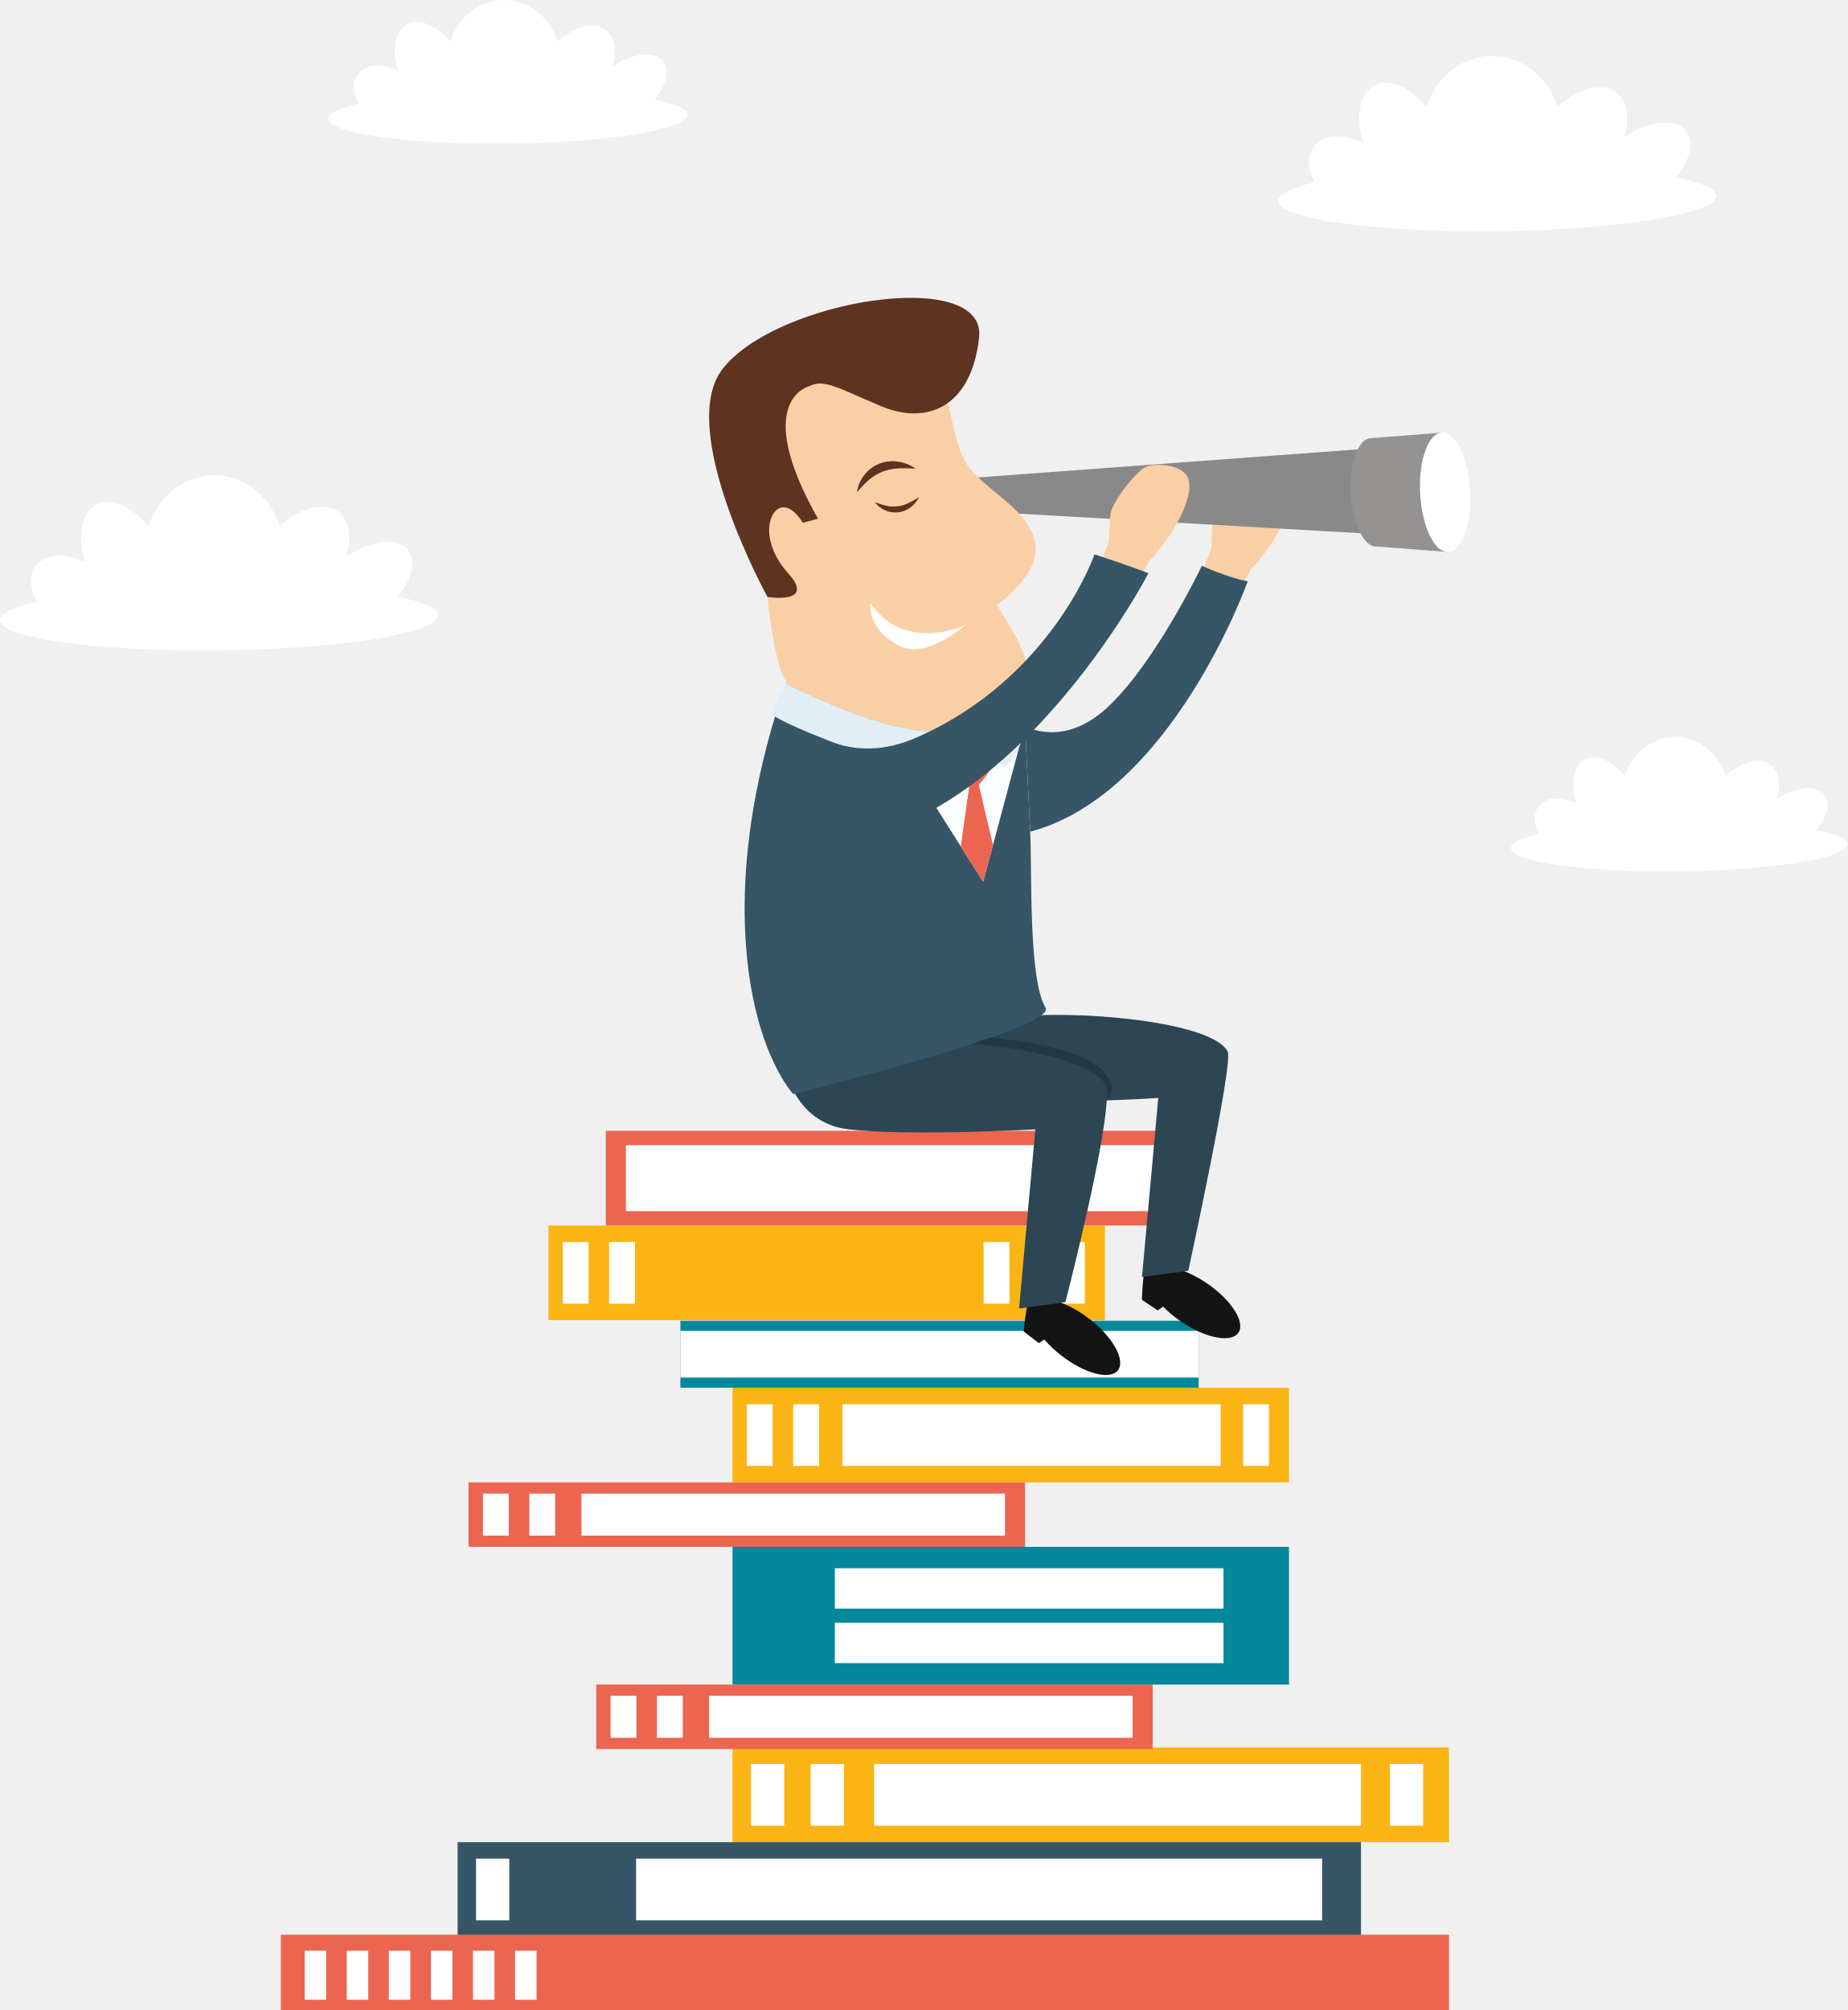
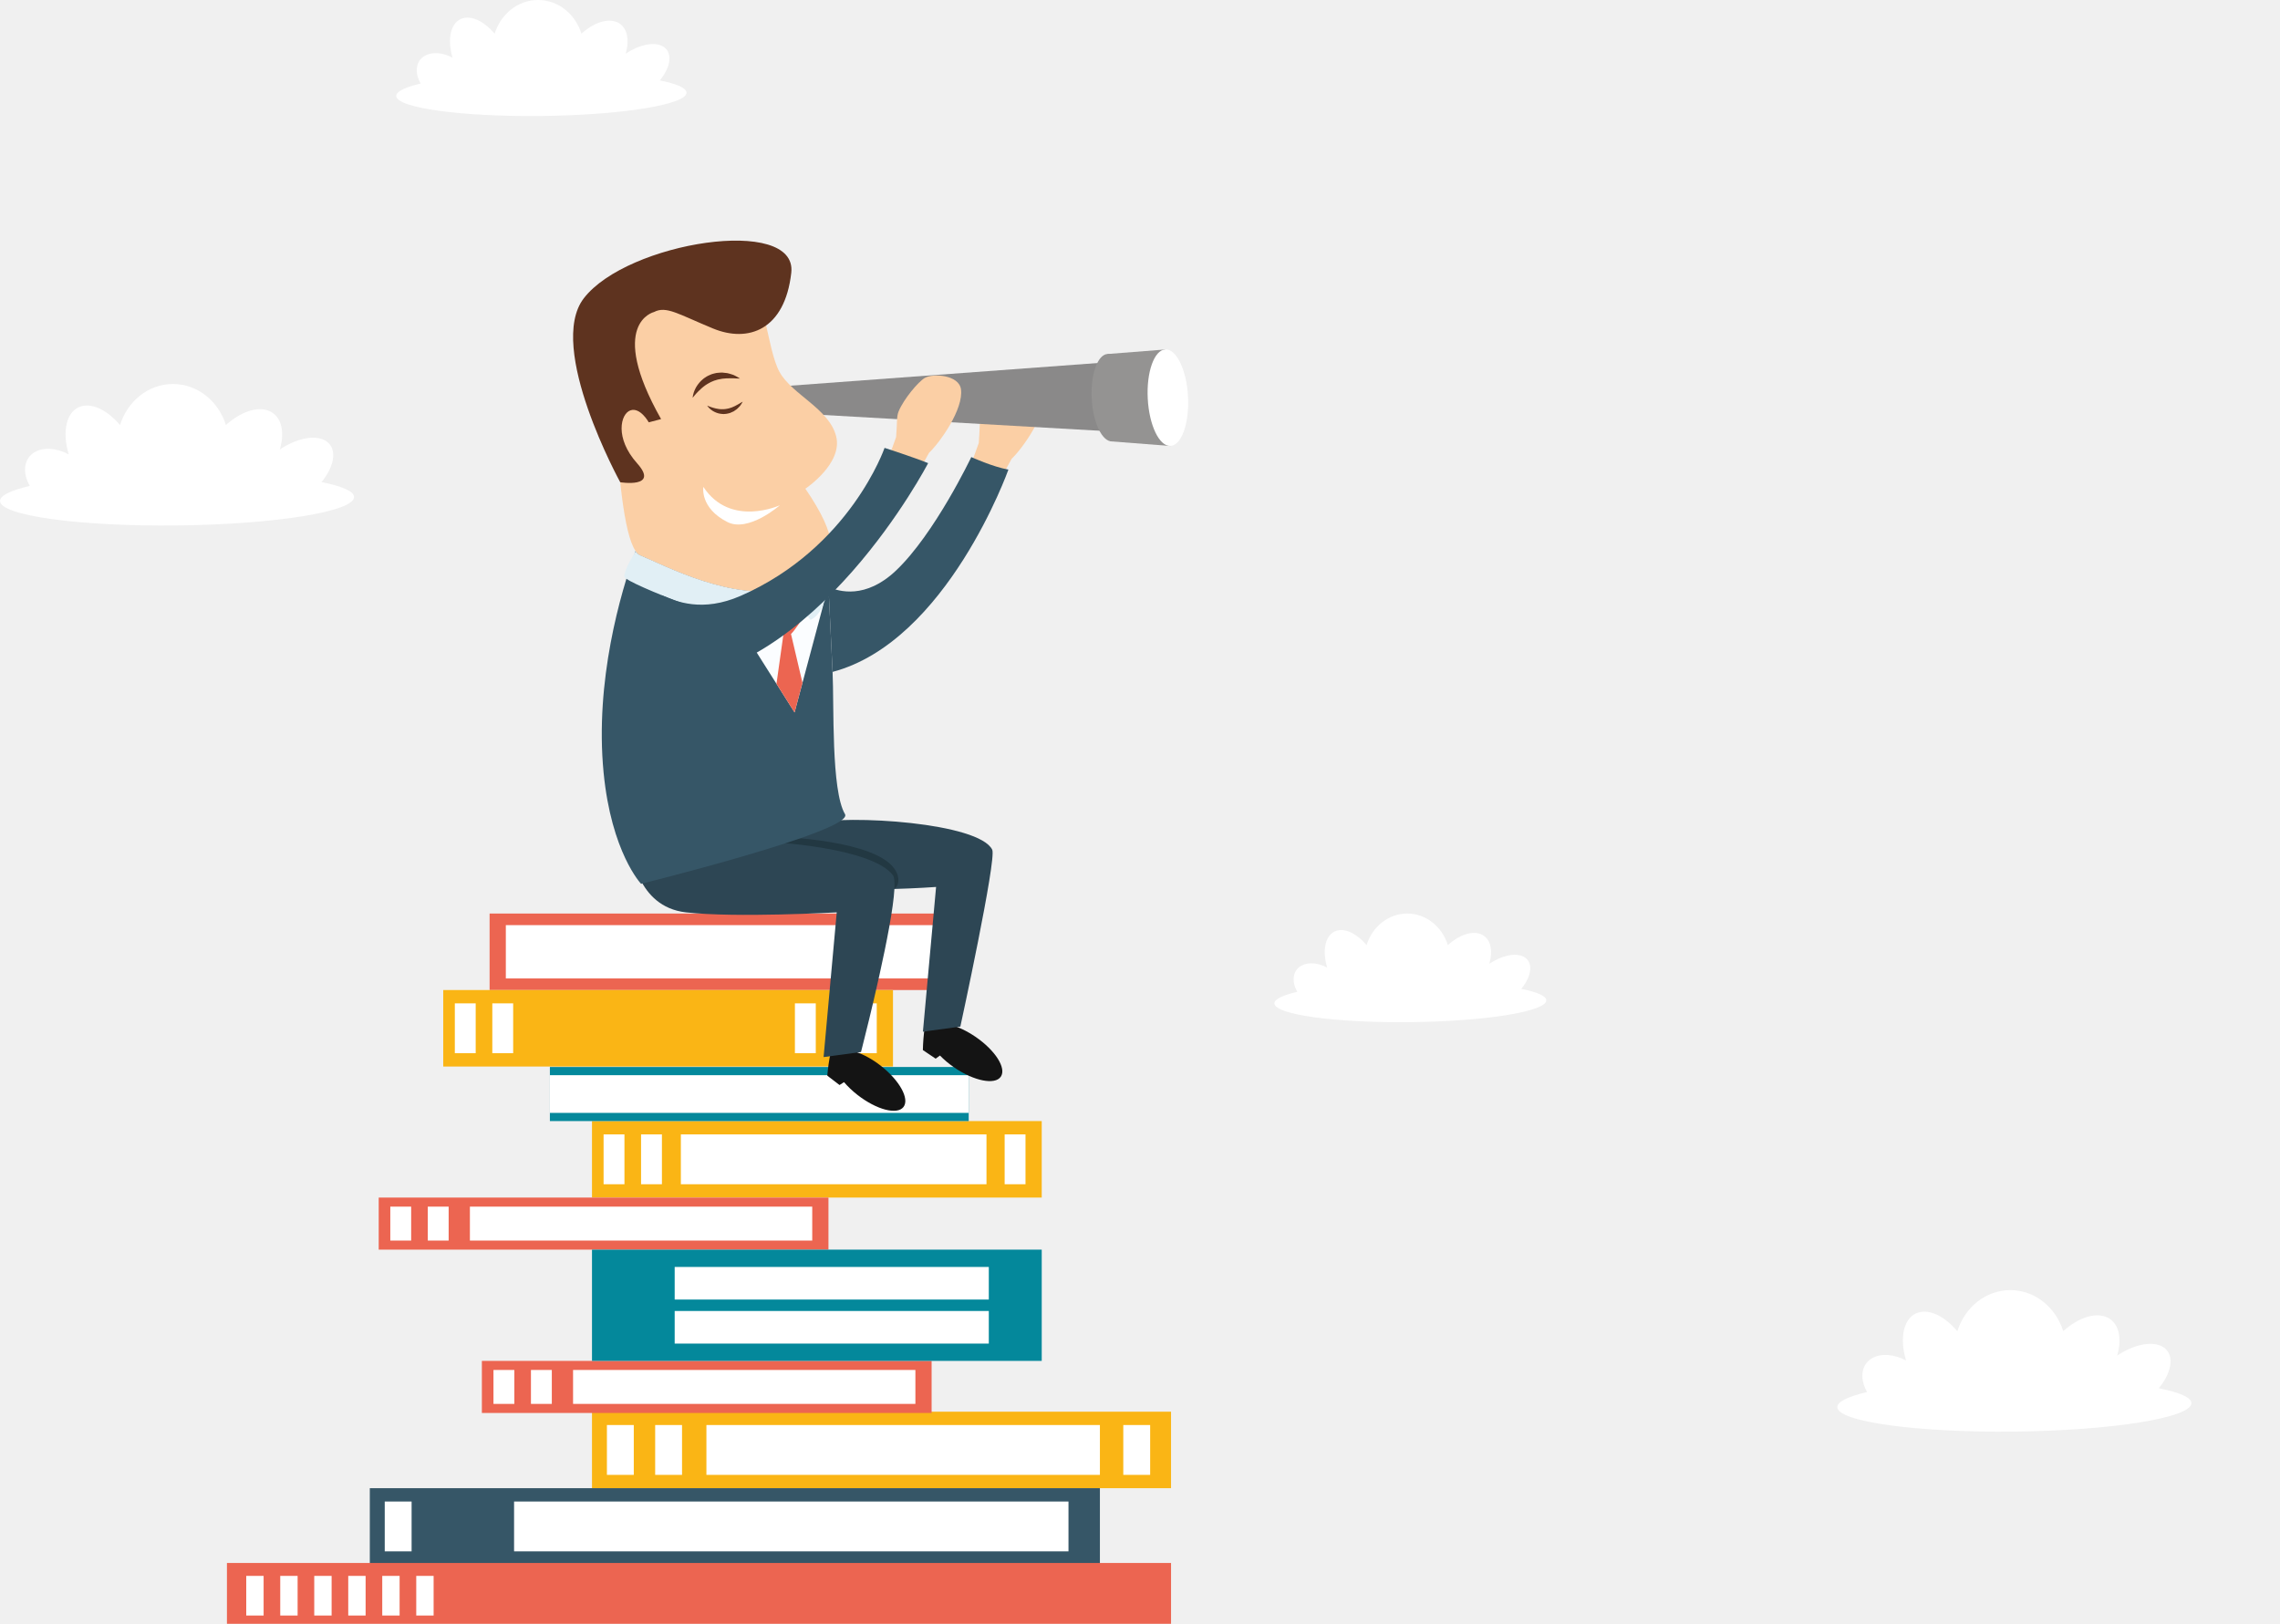
- <svg xmlns="http://www.w3.org/2000/svg" version="1.1" id="Layer_1" x="0px" y="0px" width="643.996px" height="700.56px" viewBox="0 0 643.996 700.56" enable-background="new 0 0 643.996 700.56" xml:space="preserve">
+ <svg xmlns="http://www.w3.org/2000/svg" version="1.1" id="Layer_1" x="0px" y="0px" width="983.498px" height="700.559px" viewBox="0 0 983.498 700.559" enable-background="new 0 0 983.498 700.559" xml:space="preserve">
  <g>
    <g>
      <g>
-         <rect x="211.196" y="394.132" fill="#EC6551" width="194" height="33" />
-         <rect x="218.196" y="399.131" fill="#FFFFFF" width="187" height="23.001" />
+         <rect x="211.196" y="394.131" fill="#EC6551" width="194" height="33" />
+         <rect x="218.196" y="399.131" fill="#FFFFFF" width="187" height="23" />
      </g>
      <g>
-         <rect x="191.196" y="427.132" fill="#FAB515" width="194" height="33" />
-         <rect x="196.196" y="432.882" fill="#FFFFFF" width="9" height="21.5" />
-         <rect x="369.195" y="432.882" fill="#FFFFFF" width="9" height="21.5" />
-         <rect x="342.892" y="432.882" fill="#FFFFFF" width="9" height="21.5" />
-         <rect x="212.362" y="432.882" fill="#FFFFFF" width="9" height="21.5" />
+         <rect x="191.196" y="427.131" fill="#FAB515" width="194" height="33" />
+         <rect x="196.196" y="432.881" fill="#FFFFFF" width="9" height="21.5" />
+         <rect x="369.195" y="432.881" fill="#FFFFFF" width="9" height="21.5" />
+         <rect x="342.892" y="432.881" fill="#FFFFFF" width="9" height="21.5" />
+         <rect x="212.362" y="432.881" fill="#FFFFFF" width="9" height="21.5" />
      </g>
      <g>
        <rect x="255.362" y="483.667" fill="#FAB515" width="194" height="33" />
        <rect x="260.362" y="489.417" fill="#FFFFFF" width="9" height="21.5" />
        <rect x="433.362" y="489.417" fill="#FFFFFF" width="9" height="21.5" />
        <rect x="293.696" y="489.417" fill="#FFFFFF" width="131.833" height="21.5" />
        <rect x="276.529" y="489.417" fill="#FFFFFF" width="9" height="21.5" />
      </g>
      <g>
-         <rect x="255.362" y="609.052" fill="#FAB515" width="249.78" height="33" />
-         <rect x="261.8" y="614.802" fill="#FFFFFF" width="11.588" height="21.5" />
-         <rect x="484.542" y="614.802" fill="#FFFFFF" width="11.588" height="21.5" />
-         <rect x="304.718" y="614.802" fill="#FFFFFF" width="169.739" height="21.5" />
-         <rect x="282.615" y="614.802" fill="#FFFFFF" width="11.588" height="21.5" />
+         <rect x="255.362" y="609.051" fill="#FAB515" width="249.78" height="33" />
+         <rect x="261.8" y="614.801" fill="#FFFFFF" width="11.588" height="21.5" />
+         <rect x="484.542" y="614.801" fill="#FFFFFF" width="11.588" height="21.5" />
+         <rect x="304.718" y="614.801" fill="#FFFFFF" width="169.739" height="21.5" />
+         <rect x="282.615" y="614.801" fill="#FFFFFF" width="11.588" height="21.5" />
      </g>
      <g>
-         <rect x="159.521" y="642.052" fill="#365667" width="314.936" height="33" />
-         <rect x="165.959" y="647.802" fill="#FFFFFF" width="11.588" height="21.5" />
-         <rect x="221.751" y="647.802" fill="#FFFFFF" width="239.149" height="21.5" />
+         <rect x="159.521" y="642.051" fill="#365667" width="314.936" height="33" />
+         <rect x="165.959" y="647.801" fill="#FFFFFF" width="11.588" height="21.5" />
+         <rect x="221.751" y="647.801" fill="#FFFFFF" width="239.149" height="21.5" />
      </g>
      <g>
-         <rect x="97.895" y="674.314" fill="#EC6551" width="407.248" height="26.245" />
-         <rect x="106.219" y="679.888" fill="#FFFFFF" width="7.492" height="17.099" />
-         <rect x="120.885" y="679.888" fill="#FFFFFF" width="7.492" height="17.099" />
-         <rect x="135.552" y="679.888" fill="#FFFFFF" width="7.492" height="17.099" />
-         <rect x="150.218" y="679.888" fill="#FFFFFF" width="7.492" height="17.099" />
-         <rect x="164.885" y="679.888" fill="#FFFFFF" width="7.492" height="17.099" />
-         <rect x="179.551" y="679.888" fill="#FFFFFF" width="7.492" height="17.099" />
+         <rect x="97.895" y="674.315" fill="#EC6551" width="407.248" height="26.244" />
+         <rect x="106.219" y="679.887" fill="#FFFFFF" width="7.492" height="17.1" />
+         <rect x="120.885" y="679.887" fill="#FFFFFF" width="7.492" height="17.1" />
+         <rect x="135.552" y="679.887" fill="#FFFFFF" width="7.492" height="17.1" />
+         <rect x="150.218" y="679.887" fill="#FFFFFF" width="7.492" height="17.1" />
+         <rect x="164.885" y="679.887" fill="#FFFFFF" width="7.492" height="17.1" />
+         <rect x="179.551" y="679.887" fill="#FFFFFF" width="7.492" height="17.1" />
      </g>
      <g>
-         <rect x="163.362" y="516.667" fill="#EC6551" width="194" height="22.466" />
+         <rect x="163.362" y="516.667" fill="#EC6551" width="194" height="22.467" />
        <rect x="168.362" y="520.581" fill="#FFFFFF" width="9" height="14.637" />
-         <rect x="202.696" y="520.581" fill="#FFFFFF" width="147.666" height="14.637" />
+         <rect x="202.696" y="520.581" fill="#FFFFFF" width="147.667" height="14.637" />
        <rect x="184.529" y="520.581" fill="#FFFFFF" width="9" height="14.637" />
      </g>
      <g>
-         <rect x="207.862" y="587.132" fill="#EC6551" width="194" height="22.466" />
-         <rect x="212.862" y="591.046" fill="#FFFFFF" width="9" height="14.637" />
-         <rect x="247.196" y="591.046" fill="#FFFFFF" width="147.666" height="14.637" />
-         <rect x="229.029" y="591.046" fill="#FFFFFF" width="9" height="14.637" />
+         <rect x="207.862" y="587.131" fill="#EC6551" width="194" height="22.467" />
+         <rect x="212.862" y="591.045" fill="#FFFFFF" width="9" height="14.637" />
+         <rect x="247.196" y="591.045" fill="#FFFFFF" width="147.667" height="14.637" />
+         <rect x="229.029" y="591.045" fill="#FFFFFF" width="9" height="14.637" />
      </g>
      <g>
        <rect x="237.196" y="460.333" fill="#04889B" width="180.667" height="23.334" />
        <rect x="237.196" y="463.868" fill="#FFFFFF" width="180.667" height="16.264" />
      </g>
      <g>
-         <rect x="255.362" y="539.133" fill="#04889B" width="194" height="47.999" />
-         <rect x="291.029" y="546.603" fill="#FFFFFF" width="135.499" height="14.06" />
-         <rect x="291.029" y="565.603" fill="#FFFFFF" width="135.499" height="14.06" />
+         <rect x="255.362" y="539.133" fill="#04889B" width="194" height="47.998" />
+         <rect x="291.029" y="546.604" fill="#FFFFFF" width="135.5" height="14.059" />
+         <rect x="291.029" y="565.604" fill="#FFFFFF" width="135.5" height="14.059" />
      </g>
    </g>
    <g>
-       <path fill="#FBCFA5" d="M450.185,170.472c-0.875-6.247-12.096-6.945-15.625-4.875c-2.74,1.607-8.985,8.93-11.267,14.416    c-0.948,2.28-0.544,4.655-1.095,11.133l-2.514,6.951l12.151,8.087l4.558-8.253C441.262,193.251,451.371,178.94,450.185,170.472z" />
-       <path fill="#365667" d="M434.982,202.609c0,0-26.4,74.16-75.84,87.271c-0.721-15.091-1.432-29.751-1.771-36.681    c4.451,2.061,16.012,5.381,29.102-7.02c16.779-15.9,32.5-48.98,32.5-48.98S428.133,201.379,434.982,202.609z" />
+       <path fill="#FBCFA5" d="M450.185,170.472c-0.875-6.247-12.096-6.945-15.625-4.875c-2.739,1.607-8.984,8.93-11.267,14.416    c-0.948,2.28-0.544,4.655-1.095,11.133l-2.515,6.951l12.151,8.087l4.558-8.253C441.262,193.251,451.371,178.94,450.185,170.472z" />
+       <path fill="#365667" d="M434.982,202.609c0,0-26.4,74.16-75.841,87.271c-0.721-15.091-1.432-29.751-1.771-36.681    c4.451,2.061,16.012,5.381,29.102-7.02c16.779-15.9,32.5-48.98,32.5-48.98S428.133,201.379,434.982,202.609z" />
      <g>
        <polygon fill="#8A8989" points="333.891,177.81 506.061,187.661 503.99,154.366 332.497,167.019    " />
-         <ellipse transform="matrix(0.9986 -0.0532 0.0532 0.9986 -8.4452 25.6954)" fill="#949392" cx="478.78" cy="171.594" rx="7.885" ry="18.895" />
+         <ellipse transform="matrix(-0.0532 -0.9986 0.9986 -0.0532 332.9336 658.8225)" fill="#949392" cx="478.793" cy="171.578" rx="18.895" ry="7.885" />
        <polygon fill="#949392" points="477.775,152.727 502.654,150.781 504.871,192.409 478.938,190.399    " />
-         <ellipse transform="matrix(0.9986 -0.0532 0.0532 0.9986 -8.4092 27.021)" fill="#FFFFFF" cx="503.762" cy="171.595" rx="8.699" ry="20.844" />
+         <ellipse transform="matrix(-0.0532 -0.9986 0.9986 -0.0532 359.2441 683.7667)" fill="#FFFFFF" cx="503.777" cy="171.576" rx="20.844" ry="8.698" />
      </g>
-       <path fill="#141414" d="M410.554,439.417c0,0-1.393,0.064-0.555,2.7c3.291,0.892,7.057,2.646,10.747,5.165    c8.563,5.842,13.473,13.554,10.966,17.226c-2.503,3.673-11.476,1.912-20.036-3.928c-2.388-1.629-4.479-3.403-6.216-5.195    l-1.857,1.356l-5.517-3.707c0,0,0.229-14.964,3.482-16.848L410.554,439.417z" />
-       <path fill="#141414" d="M370.146,451.25c0,0-1.394-0.021-0.721,2.661c3.23,1.093,6.881,3.075,10.41,5.815    c8.188,6.357,12.613,14.357,9.886,17.868c-2.725,3.512-11.571,1.203-19.757-5.153c-2.283-1.772-4.261-3.672-5.885-5.567    l-1.938,1.24l-5.278-4.04c0,0,1.15-14.921,4.512-16.602L370.146,451.25z" />
-       <path fill="#2D4654" d="M385.811,383.54c-0.86,16.399-11.65,59.51-13.97,68.619c-0.28,1.11-0.44,1.71-0.44,1.71l-16.14,2.19    l5.67-62.44c0,0-43.5,2.44-65.03,0c-21.54-2.439-23.33-26.729-23.33-26.729l8.63,2.08l46.33-5.87c6.62,0,48.561,2.69,57.62,14.46    C385.79,378.39,385.971,380.51,385.811,383.54z" />
-       <path fill="#2D4654" d="M428.008,366.598c-5.607-11.538-61.156-15.365-79.596-11.288l-29.028,3.288c0,0,8.307,21.617,29.84,24.059    c21.532,2.441,54.564,0,54.564,0l-5.677,62.441l16.145-2.191C414.256,442.906,429.97,370.635,428.008,366.598z" />
-       <path fill="#223842" d="M385.811,383.54c0.16-3.03-0.021-5.15-0.66-5.98c-9.06-11.77-51-14.46-57.62-14.46l3.96-2.19    c6.62,0,46.021,1.69,54.37,13.98C388.46,378.71,387.7,382.05,385.811,383.54z" />
-       <path fill="#365667" d="M276.53,381.31c0,0-12.83-13.5-16.17-48.08c-3.81-39.54,7.32-77.45,13.81-95.5    c0.02,0.04,0.05,0.08,0.08,0.12l0.01,0.01c0.59,0.83,1.21,1.4,1.88,1.67c9.84,4.02,41.02,20.74,64.189,14.06    c0.021,0,0.03,0,0.04-0.02c0.521-0.15,1.03-0.31,1.54-0.48c9.11-1.58,15.26-4.05,15.26-4.05s0.07,1.52,0.2,4.16    c0.34,6.93,1.05,21.59,1.771,36.68c0.68,14.161-0.681,51.2,5.359,61.371C368.75,358.409,276.53,381.31,276.53,381.31z" />
+       <path fill="#141414" d="M410.554,439.417c0,0-1.393,0.064-0.555,2.701c3.291,0.891,7.057,2.645,10.747,5.164    c8.563,5.842,13.473,13.555,10.966,17.227c-2.503,3.672-11.476,1.912-20.036-3.928c-2.388-1.629-4.479-3.404-6.216-5.195    l-1.857,1.355l-5.517-3.707c0,0,0.229-14.963,3.482-16.848L410.554,439.417z" />
+       <path fill="#141414" d="M370.146,451.25c0,0-1.395-0.021-0.722,2.66c3.23,1.094,6.881,3.076,10.41,5.814    c8.188,6.357,12.613,14.357,9.886,17.869c-2.725,3.512-11.57,1.203-19.757-5.152c-2.283-1.773-4.261-3.672-5.885-5.568    l-1.938,1.24l-5.277-4.039c0,0,1.149-14.922,4.512-16.604L370.146,451.25z" />
+       <path fill="#2D4654" d="M385.811,383.54c-0.859,16.4-11.649,59.51-13.97,68.619c-0.28,1.109-0.439,1.711-0.439,1.711    l-16.141,2.189l5.67-62.439c0,0-43.5,2.439-65.03,0c-21.54-2.439-23.33-26.729-23.33-26.729l8.63,2.079l46.33-5.869    c6.62,0,48.561,2.689,57.62,14.46C385.79,378.39,385.971,380.51,385.811,383.54z" />
+       <path fill="#2D4654" d="M428.008,366.598c-5.606-11.538-61.156-15.365-79.596-11.288l-29.028,3.288c0,0,8.308,21.617,29.84,24.059    s54.564,0,54.564,0l-5.677,62.441l16.145-2.191C414.256,442.907,429.97,370.635,428.008,366.598z" />
+       <path fill="#223842" d="M385.811,383.54c0.16-3.029-0.021-5.149-0.659-5.979c-9.061-11.771-51-14.46-57.62-14.46l3.96-2.189    c6.62,0,46.021,1.689,54.37,13.979C388.46,378.709,387.7,382.049,385.811,383.54z" />
+       <path fill="#365667" d="M276.53,381.31c0,0-12.83-13.5-16.17-48.08c-3.81-39.54,7.32-77.45,13.81-95.5    c0.02,0.04,0.05,0.08,0.08,0.12l0.01,0.01c0.59,0.83,1.21,1.4,1.88,1.67c9.84,4.02,41.02,20.74,64.189,14.06    c0.021,0,0.03,0,0.04-0.02c0.521-0.15,1.03-0.31,1.54-0.48c9.109-1.58,15.26-4.05,15.26-4.05s0.07,1.52,0.2,4.16    c0.34,6.93,1.05,21.59,1.771,36.68c0.681,14.161-0.681,51.2,5.359,61.371C368.75,358.409,276.53,381.31,276.53,381.31z" />
      <polygon fill="#FBFDFF" points="355.256,260.533 346.156,294.583 342.746,307.373 334.945,295.022 315.067,263.573   " />
-       <path fill="#EC6551" d="M341.211,273.539l4.941,21.04l-3.41,12.791l-7.801-12.351l3-21.359c-2.52-1.951-6.359-6.57-8.07-8.69    c0.941-0.97,2-2.06,3.07-3.16c3.109-3.16,6.301-6.351,6.85-6.601c2,2.32,5.381,6.57,7.602,9.4    C345.701,267.68,343.031,271.689,341.211,273.539z" />
-       <path fill="#E1EFF5" d="M340.688,253.788c-0.469,0.381-2.746,4.276-4.953,8.122c-0.756,1.336-1.504,2.659-2.168,3.835    c-1.336,2.356-2.311,4.12-2.311,4.12c-10.807,1.799-61.195-18.333-61.87-20.906c-0.676-2.583,4.86-11.105,4.86-11.105l0.012,0.007    c0.589,0.829,1.214,1.398,1.884,1.668c9.84,4.016,41.02,20.736,64.184,14.064c0.045,0.009,0.09,0.028,0.135,0.038    c0.014,0.016,0.037,0.021,0.051,0.038C340.572,253.705,340.627,253.753,340.688,253.788z" />
-       <path fill="#E1EFF5" d="M339.842,255.18c-0.01,0-0.029,0.01-0.051,0.029c-0.059-0.069-0.119-0.14-0.18-0.209    C339.791,255.109,339.871,255.18,339.842,255.18z" />
-       <path fill="#E1EFF5" d="M357.281,248.959v2.381c0,2.67-1.75,13.55-7.67,16.09c0,0-0.91-1.16-2.219-2.82    c-2.221-2.83-5.602-7.08-7.602-9.4c0.021-0.02,0.041-0.029,0.051-0.029c0.02,0-0.02-0.04-0.109-0.12    c-0.021,0-0.041-0.01-0.061-0.021c-0.02-0.02-0.041-0.029-0.061-0.039c-0.029-0.03-0.049-0.061-0.07-0.08    c6.102-0.141,12.08-1.881,17.631-5.881C357.211,249.01,357.242,248.99,357.281,248.959z" />
-       <path fill="#E1EFF5" d="M339.842,255.18c-0.01,0-0.029,0.01-0.051,0.029c-0.059-0.069-0.119-0.14-0.18-0.209    C339.791,255.109,339.871,255.18,339.842,255.18z" />
-       <path fill="#FBCFA5" d="M347.4,210.839c14.89,21.69,11.59,28.81,8.62,32.47c-0.03,0.04-0.05,0.06-0.08,0.1    c-3.97,4.81-8.76,7.9-14.03,9.68c-0.51,0.17-1.02,0.33-1.54,0.48c-0.01,0.02-0.02,0.02-0.04,0.02    c-23.17,6.68-54.35-10.04-64.189-14.06c-0.67-0.27-1.29-0.84-1.88-1.67l-0.01-0.01c-0.03-0.04-0.06-0.08-0.08-0.12    c-10.32-14.89-9.81-109.02-9.81-109.02c1.4-10.44,50.91-7.91,58.27-5.45c7.37,2.46,8.26,27.56,13.65,37.26    c5.38,9.7,21.26,15.75,24.37,27.6S347.4,210.839,347.4,210.839z" />
-       <path fill="#5E331F" d="M285.164,180.812l-5.32,1.394c0,0-3.633-6.628-7.901-5.166c-4.269,1.465-6.858,11.964,2.888,22.849    c9.745,10.885-7.285,8.167-7.285,8.167s-31.973-58.15-15.743-79.332c18.652-24.342,92.311-35.901,89.521-11.048    c-2.789,24.852-18.682,30.264-33.75,24.048c-15.069-6.214-20.163-9.877-25.468-7.107    C282.106,134.617,261.732,139.4,285.164,180.812z" />
+       <path fill="#EC6551" d="M341.211,273.539l4.941,21.04l-3.41,12.791l-7.801-12.351l3-21.359c-2.521-1.951-6.359-6.57-8.07-8.69    c0.941-0.97,2-2.06,3.07-3.16c3.108-3.16,6.301-6.351,6.85-6.601c2,2.32,5.381,6.57,7.602,9.4    C345.701,267.68,343.031,271.689,341.211,273.539z" />
+       <path fill="#E1EFF5" d="M340.688,253.788c-0.469,0.381-2.745,4.276-4.952,8.122c-0.757,1.336-1.504,2.659-2.168,3.835    c-1.336,2.356-2.312,4.12-2.312,4.12c-10.807,1.799-61.195-18.333-61.87-20.906c-0.676-2.583,4.86-11.105,4.86-11.105l0.012,0.007    c0.589,0.829,1.214,1.398,1.884,1.668c9.84,4.016,41.02,20.736,64.184,14.064c0.045,0.009,0.09,0.028,0.135,0.038    c0.014,0.016,0.037,0.021,0.051,0.038C340.572,253.705,340.627,253.753,340.688,253.788z" />
+       <path fill="#E1EFF5" d="M339.842,255.18c-0.01,0-0.028,0.01-0.051,0.029c-0.059-0.069-0.119-0.14-0.18-0.209    C339.791,255.109,339.871,255.18,339.842,255.18z" />
+       <path fill="#E1EFF5" d="M357.281,248.959v2.381c0,2.67-1.75,13.55-7.67,16.09c0,0-0.91-1.16-2.22-2.82    c-2.221-2.83-5.602-7.08-7.602-9.4c0.021-0.02,0.041-0.029,0.051-0.029c0.021,0-0.02-0.04-0.108-0.12    c-0.021,0-0.041-0.01-0.062-0.021c-0.02-0.02-0.041-0.029-0.061-0.039c-0.029-0.03-0.05-0.061-0.07-0.08    c6.102-0.141,12.08-1.881,17.631-5.881C357.211,249.01,357.242,248.99,357.281,248.959z" />
+       <path fill="#E1EFF5" d="M339.842,255.18c-0.01,0-0.028,0.01-0.051,0.029c-0.059-0.069-0.119-0.14-0.18-0.209    C339.791,255.109,339.871,255.18,339.842,255.18z" />
+       <path fill="#FBCFA5" d="M347.4,210.839c14.89,21.69,11.59,28.81,8.619,32.47c-0.029,0.04-0.05,0.06-0.079,0.1    c-3.971,4.81-8.761,7.9-14.03,9.68c-0.51,0.17-1.021,0.33-1.54,0.48c-0.01,0.02-0.021,0.02-0.04,0.02    c-23.17,6.68-54.35-10.04-64.189-14.06c-0.67-0.27-1.29-0.84-1.88-1.67l-0.01-0.01c-0.03-0.04-0.06-0.08-0.08-0.12    c-10.32-14.89-9.81-109.02-9.81-109.02c1.4-10.44,50.911-7.91,58.27-5.45c7.37,2.46,8.26,27.56,13.65,37.26    c5.38,9.7,21.26,15.75,24.37,27.6C363.761,199.969,347.4,210.839,347.4,210.839z" />
+       <path fill="#5E331F" d="M285.164,180.812l-5.32,1.394c0,0-3.633-6.628-7.901-5.166c-4.269,1.465-6.858,11.964,2.888,22.849    c9.745,10.885-7.285,8.167-7.285,8.167s-31.973-58.15-15.743-79.332c18.652-24.342,92.312-35.901,89.521-11.048    c-2.789,24.852-18.683,30.264-33.75,24.048c-15.069-6.214-20.163-9.877-25.468-7.107    C282.106,134.617,261.732,139.4,285.164,180.812z" />
      <path fill="#FFFFFF" d="M303.4,210.06c0,0-1.603,9.088,10.375,15.159c9.125,4.625,22.639-7.246,22.639-7.246    S315.067,227.81,303.4,210.06z" />
-       <path fill="#5E331F" d="M298.795,171.606c0,0,0-0.409,0.151-1.099c0.064-0.35,0.183-0.76,0.333-1.233    c0.181-0.454,0.346-1.002,0.643-1.538c0.138-0.272,0.287-0.558,0.451-0.849c0.186-0.277,0.376-0.565,0.571-0.862    c0.4-0.589,0.912-1.154,1.458-1.722c0.588-0.525,1.187-1.1,1.916-1.523c0.36-0.214,0.693-0.489,1.088-0.653l1.172-0.525    c0.786-0.343,1.641-0.483,2.45-0.693c0.828-0.106,1.65-0.148,2.434-0.181c0.782,0.065,1.531,0.152,2.231,0.245    c0.695,0.129,1.326,0.357,1.906,0.529c0.288,0.095,0.563,0.188,0.824,0.276c0.257,0.101,0.487,0.237,0.708,0.343    c0.439,0.216,0.811,0.433,1.116,0.605c0.606,0.347,0.932,0.576,0.932,0.576s-0.416,0.017-1.104-0.005    c-0.343-0.013-0.758-0.02-1.221-0.061c-0.46-0.056-0.987-0.038-1.551-0.021c-0.56,0.02-1.159-0.024-1.781,0.01    c-0.623,0.066-1.269,0.125-1.932,0.161c-0.641,0.121-1.305,0.247-1.979,0.375c-0.324,0.103-0.646,0.212-0.975,0.303    c-0.329,0.093-0.664,0.171-0.967,0.333c-0.63,0.26-1.265,0.511-1.843,0.867c-0.613,0.293-1.145,0.706-1.702,1.057    c-0.516,0.402-1.045,0.781-1.499,1.199c-0.468,0.408-0.906,0.809-1.289,1.212c-0.41,0.381-0.736,0.778-1.067,1.11    c-0.285,0.358-0.585,0.653-0.789,0.921C299.042,171.282,298.795,171.606,298.795,171.606z" />
-       <path fill="#5E331F" d="M305.04,174.984c0,0,0.136,0.252,0.46,0.628c0.156,0.193,0.366,0.406,0.617,0.648    c0.264,0.22,0.547,0.503,0.911,0.733c0.176,0.123,0.362,0.248,0.561,0.373c0.206,0.109,0.421,0.224,0.64,0.34    c0.443,0.23,0.948,0.407,1.475,0.575c0.538,0.128,1.098,0.282,1.688,0.3c0.295,0.012,0.592,0.07,0.891,0.04l0.899-0.068    c0.598-0.052,1.172-0.25,1.74-0.391c0.545-0.211,1.067-0.459,1.562-0.702c0.458-0.301,0.894-0.604,1.292-0.896    c0.387-0.311,0.699-0.663,1-0.962c0.147-0.155,0.284-0.304,0.417-0.445c0.124-0.147,0.219-0.309,0.321-0.449    c0.198-0.28,0.354-0.537,0.485-0.745c0.258-0.417,0.381-0.667,0.381-0.667s-0.261,0.129-0.678,0.373    c-0.207,0.122-0.46,0.266-0.732,0.444c-0.264,0.188-0.596,0.353-0.949,0.531c-0.353,0.175-0.707,0.403-1.104,0.588    c-0.405,0.167-0.822,0.347-1.242,0.546c-0.436,0.14-0.888,0.283-1.346,0.431c-0.234,0.044-0.469,0.084-0.701,0.139    c-0.233,0.053-0.467,0.116-0.708,0.118c-0.477,0.05-0.951,0.108-1.425,0.081c-0.478,0.024-0.942-0.052-1.403-0.084    c-0.452-0.075-0.905-0.131-1.325-0.238c-0.424-0.096-0.829-0.197-1.2-0.317c-0.379-0.098-0.713-0.234-1.027-0.328    c-0.295-0.125-0.579-0.207-0.794-0.304C305.3,175.103,305.04,174.984,305.04,174.984z" />
-       <path fill="#FBCFA5" d="M414.525,167.935c-0.875-6.247-12.096-6.945-15.625-4.875c-2.74,1.607-8.985,8.93-11.267,14.416    c-0.948,2.28-0.544,4.655-1.095,11.133l-2.514,6.951l12.151,8.087l4.558-8.253C405.603,190.714,415.712,176.403,414.525,167.935z" />
-       <path fill="#365667" d="M400.359,199.81c0,0-48.332,93.051-116.524,94.44c2.379-14.919,0.482-30.625,1.565-37.479    c6.248,2.796,17.602,7.52,34.118,0.285c47.175-20.666,62.049-63.83,62.049-63.83S393.906,197.206,400.359,199.81z" />
+       <path fill="#5E331F" d="M298.795,171.606c0,0,0-0.409,0.151-1.099c0.064-0.35,0.183-0.76,0.333-1.233    c0.181-0.454,0.346-1.002,0.643-1.538c0.138-0.272,0.287-0.558,0.451-0.849c0.186-0.277,0.376-0.565,0.571-0.862    c0.4-0.589,0.912-1.154,1.458-1.722c0.588-0.525,1.187-1.1,1.916-1.522c0.36-0.214,0.693-0.489,1.088-0.653l1.172-0.525    c0.786-0.343,1.641-0.483,2.45-0.693c0.828-0.106,1.649-0.148,2.434-0.181c0.782,0.065,1.531,0.152,2.231,0.245    c0.694,0.129,1.325,0.357,1.905,0.529c0.288,0.095,0.563,0.188,0.824,0.276c0.257,0.101,0.487,0.237,0.708,0.343    c0.439,0.216,0.812,0.433,1.116,0.605c0.606,0.347,0.932,0.576,0.932,0.576s-0.416,0.017-1.104-0.005    c-0.343-0.013-0.758-0.02-1.221-0.061c-0.46-0.056-0.987-0.038-1.552-0.021c-0.56,0.02-1.158-0.024-1.78,0.01    c-0.623,0.066-1.27,0.125-1.933,0.161c-0.641,0.121-1.305,0.247-1.979,0.375c-0.324,0.104-0.646,0.212-0.976,0.303    c-0.329,0.093-0.664,0.171-0.967,0.333c-0.63,0.26-1.265,0.511-1.843,0.867c-0.613,0.293-1.145,0.706-1.702,1.057    c-0.516,0.402-1.045,0.781-1.499,1.199c-0.468,0.408-0.906,0.809-1.289,1.212c-0.41,0.381-0.736,0.778-1.067,1.11    c-0.285,0.358-0.585,0.653-0.789,0.921C299.042,171.282,298.795,171.606,298.795,171.606z" />
+       <path fill="#5E331F" d="M305.04,174.984c0,0,0.136,0.252,0.46,0.628c0.156,0.193,0.366,0.406,0.617,0.648    c0.264,0.22,0.547,0.503,0.911,0.733c0.176,0.123,0.361,0.248,0.561,0.373c0.206,0.109,0.421,0.224,0.641,0.34    c0.442,0.23,0.947,0.407,1.475,0.575c0.538,0.128,1.098,0.282,1.688,0.3c0.296,0.012,0.593,0.07,0.892,0.04l0.898-0.068    c0.599-0.052,1.172-0.25,1.74-0.391c0.545-0.211,1.067-0.459,1.563-0.702c0.458-0.301,0.894-0.604,1.292-0.896    c0.387-0.311,0.698-0.663,1-0.962c0.146-0.155,0.283-0.304,0.417-0.445c0.124-0.147,0.219-0.309,0.32-0.449    c0.198-0.28,0.354-0.537,0.485-0.745c0.258-0.417,0.381-0.667,0.381-0.667s-0.261,0.129-0.678,0.373    c-0.207,0.122-0.46,0.266-0.732,0.444c-0.264,0.188-0.596,0.353-0.948,0.531c-0.354,0.175-0.707,0.403-1.104,0.588    c-0.405,0.167-0.822,0.347-1.242,0.546c-0.436,0.14-0.888,0.283-1.346,0.431c-0.234,0.044-0.469,0.084-0.701,0.139    c-0.233,0.053-0.467,0.116-0.708,0.118c-0.477,0.05-0.951,0.108-1.425,0.081c-0.479,0.024-0.942-0.052-1.403-0.084    c-0.452-0.075-0.905-0.131-1.325-0.238c-0.424-0.096-0.829-0.197-1.199-0.317c-0.38-0.098-0.714-0.234-1.027-0.328    c-0.295-0.125-0.579-0.207-0.794-0.304C305.3,175.103,305.04,174.984,305.04,174.984z" />
+       <path fill="#FBCFA5" d="M414.525,167.935c-0.875-6.247-12.097-6.945-15.625-4.875c-2.74,1.607-8.985,8.93-11.268,14.416    c-0.948,2.28-0.544,4.655-1.095,11.133l-2.514,6.951l12.15,8.087l4.559-8.253C405.603,190.714,415.712,176.403,414.525,167.935z" />
+       <path fill="#365667" d="M400.359,199.81c0,0-48.332,93.051-116.524,94.44c2.379-14.919,0.482-30.625,1.565-37.479    c6.248,2.796,17.602,7.52,34.118,0.285c47.176-20.666,62.05-63.83,62.05-63.83S393.906,197.206,400.359,199.81z" />
    </g>
    <g>
-       <path fill="#FFFFFF" d="M228.208,34.696c5.055-6.134,5.617-12.545,1.006-14.854c-3.836-1.922-10.134-0.438-15.736,3.305    c1.867-6.385,0.53-11.897-3.911-13.663c-4.219-1.679-10.11,0.475-15.168,5.023C191.77,6.076,184.388,0,175.685,0    c-8.714,0-16.105,6.091-18.725,14.541c-4.244-5.051-9.504-7.83-13.658-6.667c-5.243,1.467-6.983,8.725-4.488,17.02    c-4.111-2.195-8.705-2.664-11.926-0.853c-3.98,2.238-4.58,7.238-1.838,12.01c-6.686,1.569-10.573,3.41-10.539,5.342    c0.091,5.17,28.2,9.038,62.774,8.641c34.584-0.398,62.544-4.911,62.443-10.081C239.693,37.947,235.424,36.138,228.208,34.696z" />
+       <path fill="#FFFFFF" d="M284.617,34.696c5.055-6.134,5.617-12.545,1.006-14.854c-3.836-1.922-10.134-0.438-15.736,3.305    c1.867-6.385,0.53-11.897-3.911-13.663c-4.219-1.679-10.11,0.475-15.168,5.023C248.179,6.076,240.797,0,232.094,0    c-8.714,0-16.105,6.091-18.725,14.541c-4.244-5.051-9.504-7.83-13.658-6.667c-5.243,1.467-6.983,8.725-4.488,17.02    c-4.111-2.195-8.705-2.664-11.926-0.853c-3.98,2.238-4.58,7.238-1.838,12.01c-6.686,1.569-10.573,3.41-10.539,5.342    c0.091,5.17,28.2,9.038,62.774,8.641c34.584-0.398,62.544-4.911,62.443-10.081C296.102,37.947,291.833,36.138,284.617,34.696z" />
      <path fill="#FFFFFF" d="M138.681,207.989c6.166-7.482,6.852-15.302,1.228-18.118c-4.68-2.344-12.36-0.535-19.194,4.031    c2.277-7.788,0.646-14.511-4.77-16.665c-5.146-2.047-12.332,0.579-18.502,6.127c-3.207-10.285-12.211-17.696-22.826-17.696    c-10.629,0-19.645,7.43-22.84,17.735c-5.177-6.16-11.592-9.55-16.659-8.132c-6.396,1.79-8.518,10.642-5.474,20.76    c-5.015-2.677-10.618-3.249-14.547-1.04c-4.855,2.729-5.586,8.829-2.242,14.649C4.701,211.554-0.042,213.799,0,216.156    c0.11,6.306,34.396,11.023,76.567,10.539c42.184-0.485,76.287-5.99,76.164-12.295    C152.689,211.953,147.482,209.747,138.681,207.989z" />
-       <path fill="#FFFFFF" d="M584.23,61.851c6.166-7.482,6.852-15.302,1.229-18.118c-4.68-2.344-12.361-0.535-19.195,4.031    c2.277-7.788,0.646-14.511-4.77-16.665c-5.146-2.047-12.332,0.579-18.502,6.127c-3.207-10.285-12.211-17.696-22.826-17.696    c-10.629,0-19.645,7.43-22.84,17.735c-5.176-6.16-11.592-9.55-16.658-8.132c-6.396,1.79-8.518,10.642-5.475,20.76    c-5.014-2.677-10.617-3.249-14.547-1.04c-4.855,2.729-5.586,8.829-2.242,14.649c-8.154,1.914-12.896,4.159-12.854,6.516    c0.109,6.306,34.396,11.023,76.566,10.539c42.184-0.485,76.287-5.99,76.164-12.295C598.238,65.815,593.031,63.609,584.23,61.851z" />
-       <path fill="#FFFFFF" d="M633.208,289.342c4.734-5.745,5.261-11.749,0.943-13.911c-3.594-1.8-9.491-0.41-14.738,3.095    c1.748-5.98,0.496-11.142-3.662-12.795c-3.951-1.572-9.469,0.444-14.206,4.705c-2.462-7.896-9.375-13.587-17.525-13.587    c-8.161,0-15.083,5.705-17.536,13.617c-3.975-4.73-8.9-7.333-12.79-6.244c-4.911,1.374-6.54,8.171-4.204,15.939    c-3.849-2.055-8.151-2.495-11.169-0.799c-3.728,2.096-4.288,6.779-1.722,11.248c-6.261,1.469-9.901,3.193-9.868,5.003    c0.084,4.841,26.409,8.464,58.787,8.091c32.389-0.372,58.573-4.598,58.479-9.44C643.963,292.386,639.965,290.691,633.208,289.342z    " />
+       <path fill="#FFFFFF" d="M931.23,598.921c6.166-7.481,6.852-15.302,1.229-18.118c-4.68-2.344-12.361-0.535-19.195,4.031    c2.277-7.788,0.646-14.512-4.77-16.665c-5.146-2.048-12.332,0.579-18.502,6.127c-3.207-10.285-12.211-17.696-22.826-17.696    c-10.629,0-19.645,7.43-22.84,17.735c-5.176-6.16-11.592-9.55-16.658-8.132c-6.396,1.789-8.518,10.642-5.475,20.76    c-5.015-2.678-10.617-3.249-14.548-1.04c-4.854,2.729-5.586,8.829-2.241,14.649c-8.154,1.914-12.896,4.158-12.854,6.516    c0.109,6.307,34.396,11.023,76.566,10.539c42.184-0.484,76.287-5.99,76.164-12.295    C945.238,602.885,940.031,600.679,931.23,598.921z" />
+       <path fill="#FFFFFF" d="M656.208,426.625c4.734-5.745,5.261-11.75,0.943-13.911c-3.595-1.8-9.491-0.41-14.738,3.095    c1.748-5.98,0.496-11.143-3.662-12.795c-3.951-1.572-9.469,0.443-14.206,4.705c-2.462-7.896-9.375-13.587-17.525-13.587    c-8.16,0-15.082,5.704-17.535,13.616c-3.976-4.729-8.9-7.332-12.79-6.243c-4.911,1.374-6.54,8.171-4.204,15.938    c-3.85-2.055-8.151-2.494-11.169-0.799c-3.729,2.096-4.288,6.779-1.723,11.248c-6.261,1.469-9.9,3.193-9.867,5.003    c0.084,4.841,26.408,8.464,58.786,8.091c32.39-0.371,58.573-4.598,58.479-9.439C666.963,429.667,662.965,427.973,656.208,426.625z    " />
    </g>
  </g>
</svg>
